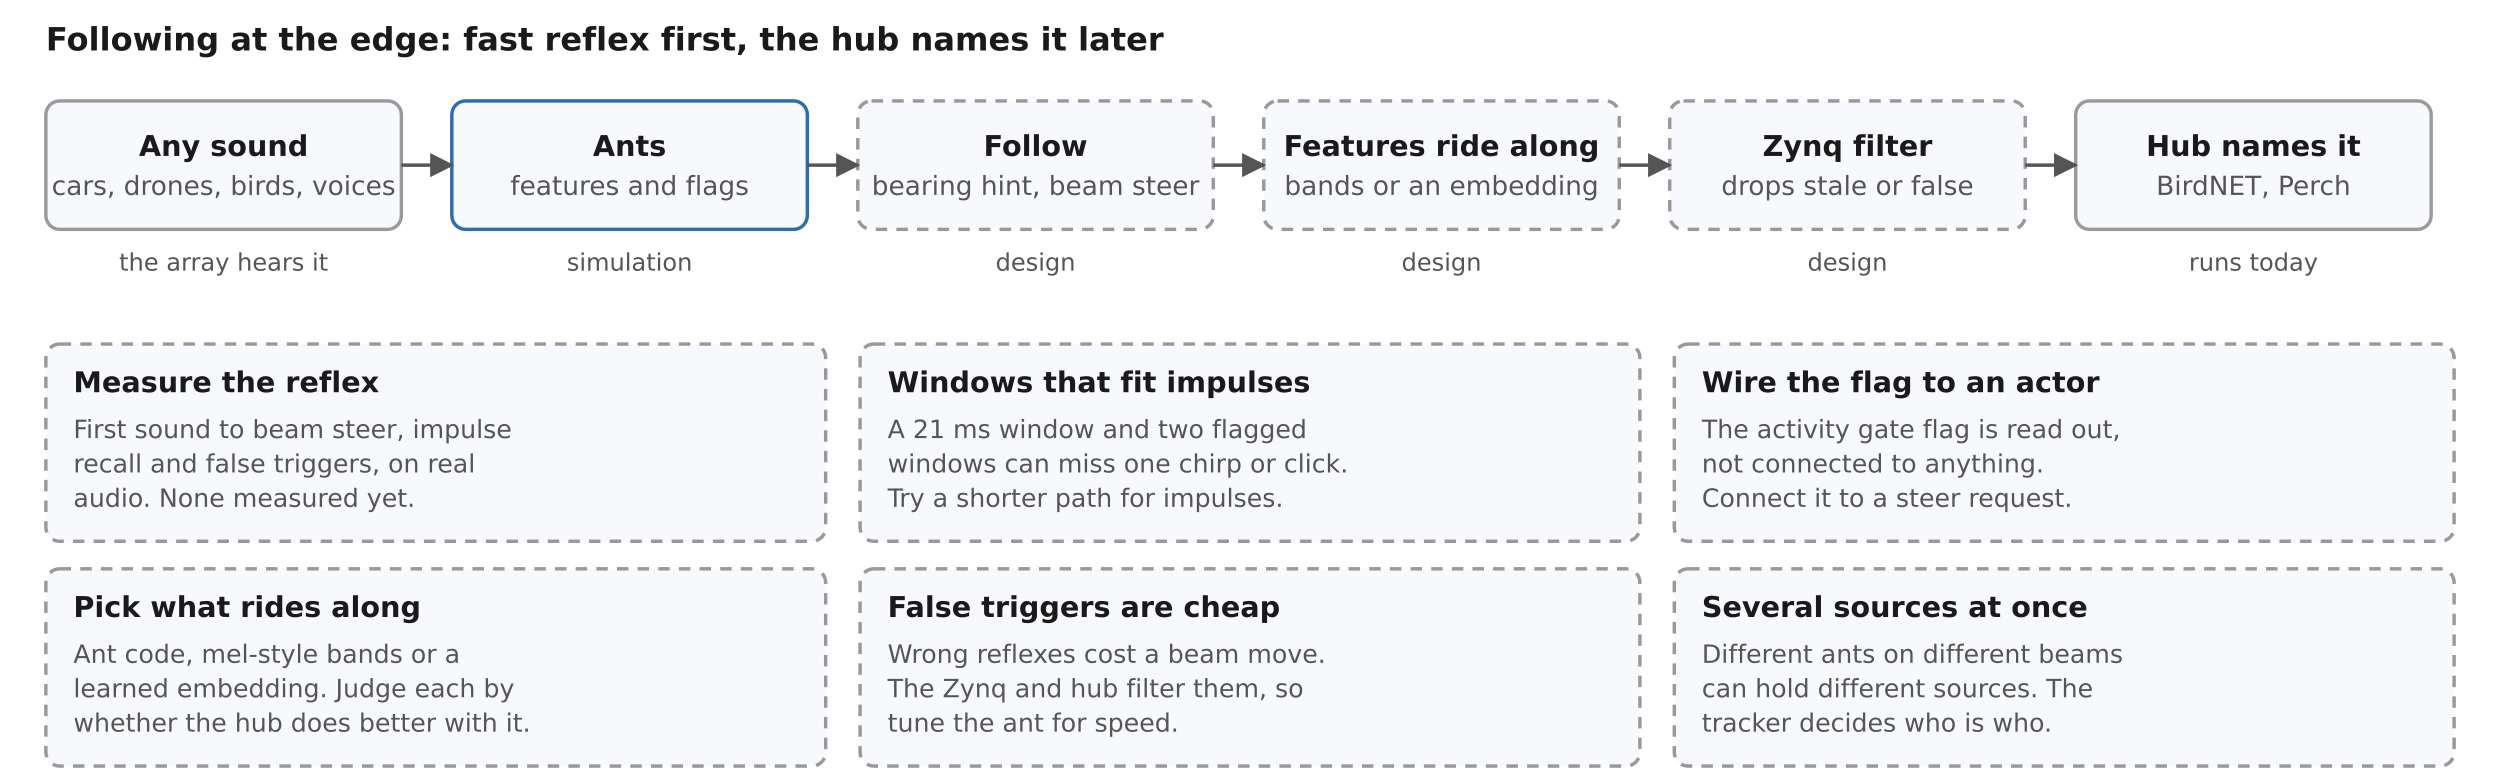
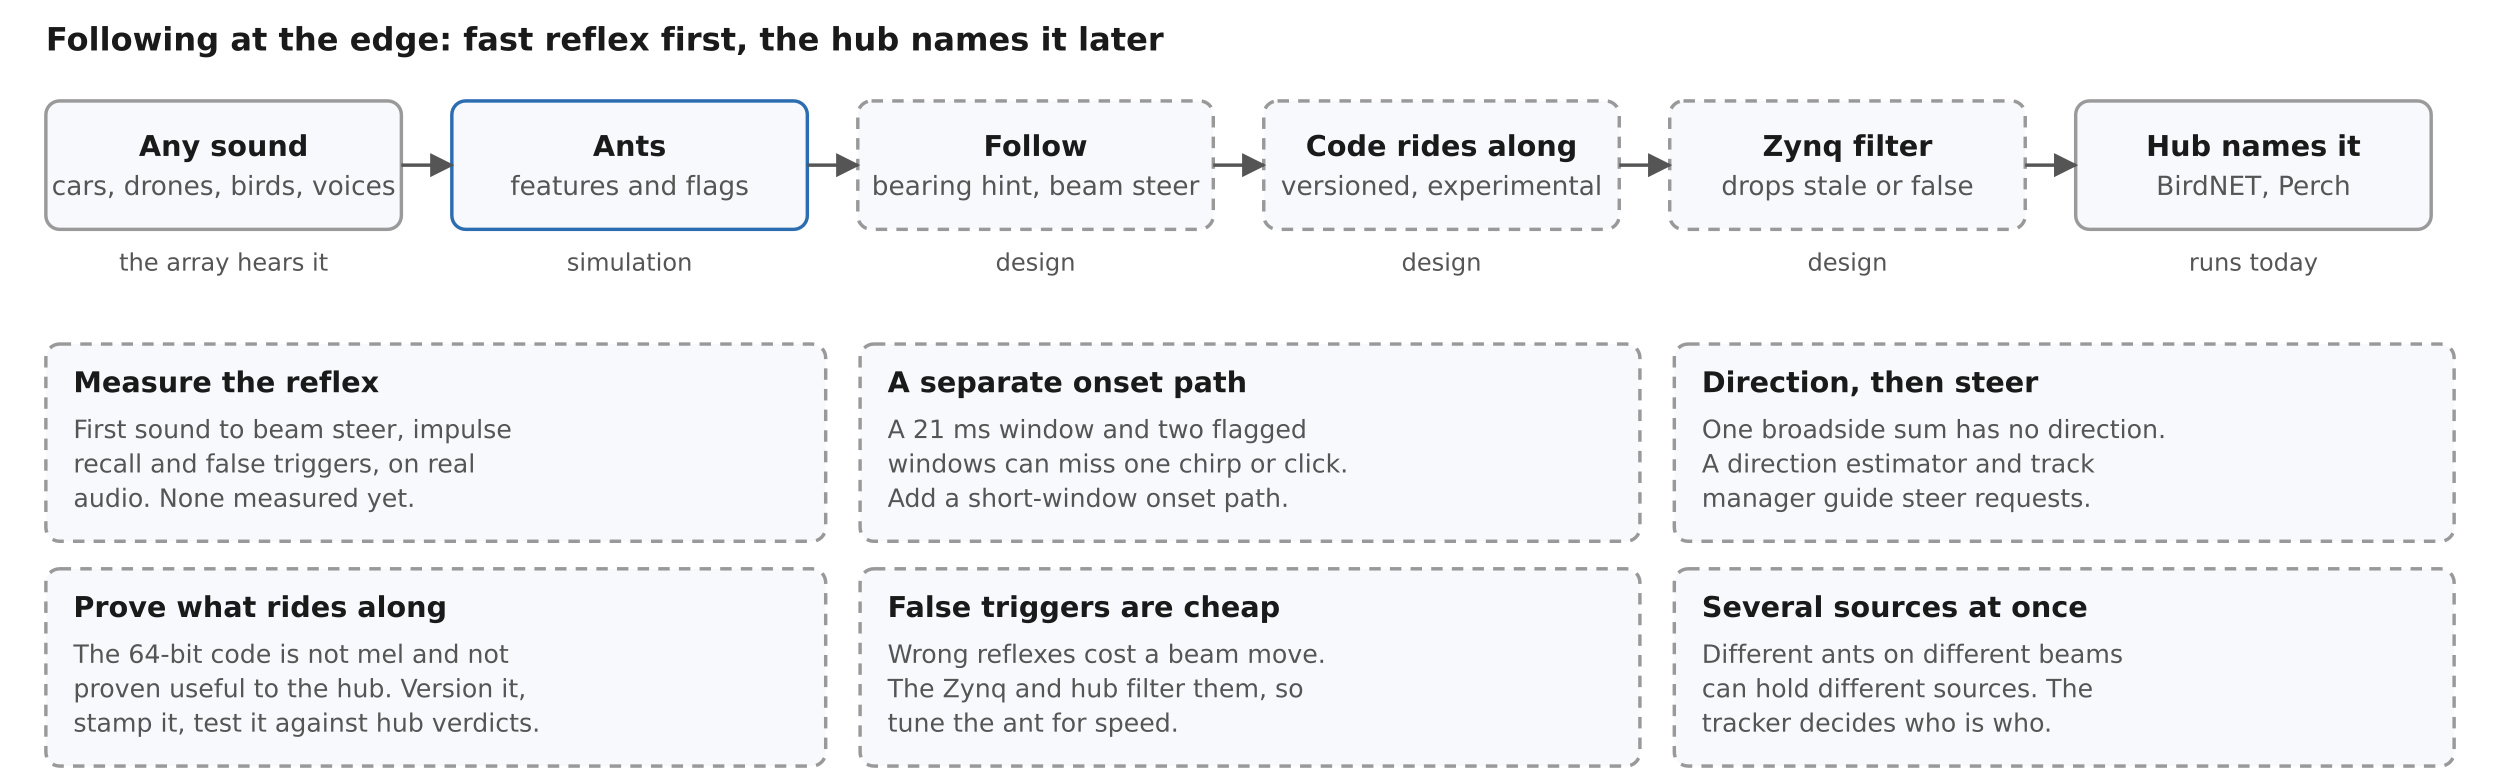
<svg xmlns="http://www.w3.org/2000/svg" width="1090" height="340" viewBox="0 0 1090 340" font-family="Segoe UI, DejaVu Sans, Arial, sans-serif" font-size="13" fill="#1a1a1a">
  <defs>
    <marker id="ar" viewBox="0 0 10 10" refX="9" refY="5" markerWidth="7" markerHeight="7" orient="auto-start-reverse">
      <path d="M0,0 L10,5 L0,10 z" fill="#555555" />
    </marker>
  </defs>
  <text x="20" y="22" font-weight="600" font-size="14">Following at the edge: fast reflex first, the hub names it later</text>
  <rect x="20" y="44" width="155" height="56" rx="6" fill="#f7f9fc" stroke="#9a9a9a" stroke-width="1.5" />
  <text x="97.5" y="68.0" text-anchor="middle" font-size="12.5" font-weight="600">Any sound</text>
  <text x="97.5" y="85.0" text-anchor="middle" font-size="11.5" fill="#555555">cars, drones, birds, voices</text>
  <text x="97.5" y="118" text-anchor="middle" font-size="10.5" fill="#555555">the array hears it</text>
  <rect x="197" y="44" width="155" height="56" rx="6" fill="#f7f9fc" stroke="#2c6cb0" stroke-width="1.5" />
  <text x="274.5" y="68.0" text-anchor="middle" font-size="12.5" font-weight="600">Ants</text>
  <text x="274.5" y="85.0" text-anchor="middle" font-size="11.5" fill="#555555">features and flags</text>
  <text x="274.5" y="118" text-anchor="middle" font-size="10.5" fill="#555555">simulation</text>
  <line x1="175" y1="72" x2="197" y2="72" stroke="#555555" stroke-width="1.5" marker-end="url(#ar)" />
  <rect x="374" y="44" width="155" height="56" rx="6" fill="#f7f9fc" stroke="#999999" stroke-width="1.5" stroke-dasharray="5 4" />
  <text x="451.5" y="68.0" text-anchor="middle" font-size="12.5" font-weight="600">Follow</text>
  <text x="451.5" y="85.0" text-anchor="middle" font-size="11.5" fill="#555555">bearing hint, beam steer</text>
  <text x="451.5" y="118" text-anchor="middle" font-size="10.5" fill="#555555">design</text>
  <line x1="352" y1="72" x2="374" y2="72" stroke="#555555" stroke-width="1.5" marker-end="url(#ar)" />
  <rect x="551" y="44" width="155" height="56" rx="6" fill="#f7f9fc" stroke="#999999" stroke-width="1.5" stroke-dasharray="5 4" />
-   <text x="628.5" y="68.0" text-anchor="middle" font-size="12.5" font-weight="600">Features ride along</text>
-   <text x="628.5" y="85.0" text-anchor="middle" font-size="11.5" fill="#555555">bands or an embedding</text>
+   <text x="628.5" y="68.0" text-anchor="middle" font-size="12.5" font-weight="600">Code rides along</text>
+   <text x="628.5" y="85.0" text-anchor="middle" font-size="11.5" fill="#555555">versioned, experimental</text>
  <text x="628.5" y="118" text-anchor="middle" font-size="10.5" fill="#555555">design</text>
  <line x1="529" y1="72" x2="551" y2="72" stroke="#555555" stroke-width="1.5" marker-end="url(#ar)" />
  <rect x="728" y="44" width="155" height="56" rx="6" fill="#f7f9fc" stroke="#999999" stroke-width="1.5" stroke-dasharray="5 4" />
  <text x="805.5" y="68.0" text-anchor="middle" font-size="12.5" font-weight="600">Zynq filter</text>
  <text x="805.5" y="85.0" text-anchor="middle" font-size="11.5" fill="#555555">drops stale or false</text>
  <text x="805.5" y="118" text-anchor="middle" font-size="10.5" fill="#555555">design</text>
  <line x1="706" y1="72" x2="728" y2="72" stroke="#555555" stroke-width="1.5" marker-end="url(#ar)" />
  <rect x="905" y="44" width="155" height="56" rx="6" fill="#f7f9fc" stroke="#9a9a9a" stroke-width="1.5" />
  <text x="982.5" y="68.0" text-anchor="middle" font-size="12.5" font-weight="600">Hub names it</text>
  <text x="982.5" y="85.0" text-anchor="middle" font-size="11.5" fill="#555555">BirdNET, Perch</text>
  <text x="982.5" y="118" text-anchor="middle" font-size="10.5" fill="#555555">runs today</text>
  <line x1="883" y1="72" x2="905" y2="72" stroke="#555555" stroke-width="1.5" marker-end="url(#ar)" />
  <rect x="20" y="150" width="340" height="86" rx="6" fill="#f7f9fc" stroke="#999999" stroke-width="1.5" stroke-dasharray="5 4" />
  <text x="32" y="171" font-size="12.5" font-weight="600">Measure the reflex</text>
  <text x="32" y="191" text-anchor="start" font-size="11" fill="#555555">First sound to beam steer, impulse</text>
  <text x="32" y="206" text-anchor="start" font-size="11" fill="#555555">recall and false triggers, on real</text>
  <text x="32" y="221" text-anchor="start" font-size="11" fill="#555555">audio. None measured yet.</text>
  <rect x="375" y="150" width="340" height="86" rx="6" fill="#f7f9fc" stroke="#999999" stroke-width="1.5" stroke-dasharray="5 4" />
-   <text x="387" y="171" font-size="12.5" font-weight="600">Windows that fit impulses</text>
+   <text x="387" y="171" font-size="12.5" font-weight="600">A separate onset path</text>
  <text x="387" y="191" text-anchor="start" font-size="11" fill="#555555">A 21 ms window and two flagged</text>
  <text x="387" y="206" text-anchor="start" font-size="11" fill="#555555">windows can miss one chirp or click.</text>
-   <text x="387" y="221" text-anchor="start" font-size="11" fill="#555555">Try a shorter path for impulses.</text>
+   <text x="387" y="221" text-anchor="start" font-size="11" fill="#555555">Add a short-window onset path.</text>
  <rect x="730" y="150" width="340" height="86" rx="6" fill="#f7f9fc" stroke="#999999" stroke-width="1.5" stroke-dasharray="5 4" />
-   <text x="742" y="171" font-size="12.5" font-weight="600">Wire the flag to an actor</text>
-   <text x="742" y="191" text-anchor="start" font-size="11" fill="#555555">The activity gate flag is read out,</text>
-   <text x="742" y="206" text-anchor="start" font-size="11" fill="#555555">not connected to anything.</text>
-   <text x="742" y="221" text-anchor="start" font-size="11" fill="#555555">Connect it to a steer request.</text>
+   <text x="742" y="171" font-size="12.5" font-weight="600">Direction, then steer</text>
+   <text x="742" y="191" text-anchor="start" font-size="11" fill="#555555">One broadside sum has no direction.</text>
+   <text x="742" y="206" text-anchor="start" font-size="11" fill="#555555">A direction estimator and track</text>
+   <text x="742" y="221" text-anchor="start" font-size="11" fill="#555555">manager guide steer requests.</text>
  <rect x="20" y="248" width="340" height="86" rx="6" fill="#f7f9fc" stroke="#999999" stroke-width="1.5" stroke-dasharray="5 4" />
-   <text x="32" y="269" font-size="12.5" font-weight="600">Pick what rides along</text>
-   <text x="32" y="289" text-anchor="start" font-size="11" fill="#555555">Ant code, mel-style bands or a</text>
-   <text x="32" y="304" text-anchor="start" font-size="11" fill="#555555">learned embedding. Judge each by</text>
-   <text x="32" y="319" text-anchor="start" font-size="11" fill="#555555">whether the hub does better with it.</text>
+   <text x="32" y="269" font-size="12.5" font-weight="600">Prove what rides along</text>
+   <text x="32" y="289" text-anchor="start" font-size="11" fill="#555555">The 64-bit code is not mel and not</text>
+   <text x="32" y="304" text-anchor="start" font-size="11" fill="#555555">proven useful to the hub. Version it,</text>
+   <text x="32" y="319" text-anchor="start" font-size="11" fill="#555555">stamp it, test it against hub verdicts.</text>
  <rect x="375" y="248" width="340" height="86" rx="6" fill="#f7f9fc" stroke="#999999" stroke-width="1.5" stroke-dasharray="5 4" />
  <text x="387" y="269" font-size="12.5" font-weight="600">False triggers are cheap</text>
  <text x="387" y="289" text-anchor="start" font-size="11" fill="#555555">Wrong reflexes cost a beam move.</text>
  <text x="387" y="304" text-anchor="start" font-size="11" fill="#555555">The Zynq and hub filter them, so</text>
  <text x="387" y="319" text-anchor="start" font-size="11" fill="#555555">tune the ant for speed.</text>
  <rect x="730" y="248" width="340" height="86" rx="6" fill="#f7f9fc" stroke="#999999" stroke-width="1.5" stroke-dasharray="5 4" />
  <text x="742" y="269" font-size="12.5" font-weight="600">Several sources at once</text>
  <text x="742" y="289" text-anchor="start" font-size="11" fill="#555555">Different ants on different beams</text>
  <text x="742" y="304" text-anchor="start" font-size="11" fill="#555555">can hold different sources. The</text>
  <text x="742" y="319" text-anchor="start" font-size="11" fill="#555555">tracker decides who is who.</text>
</svg>
